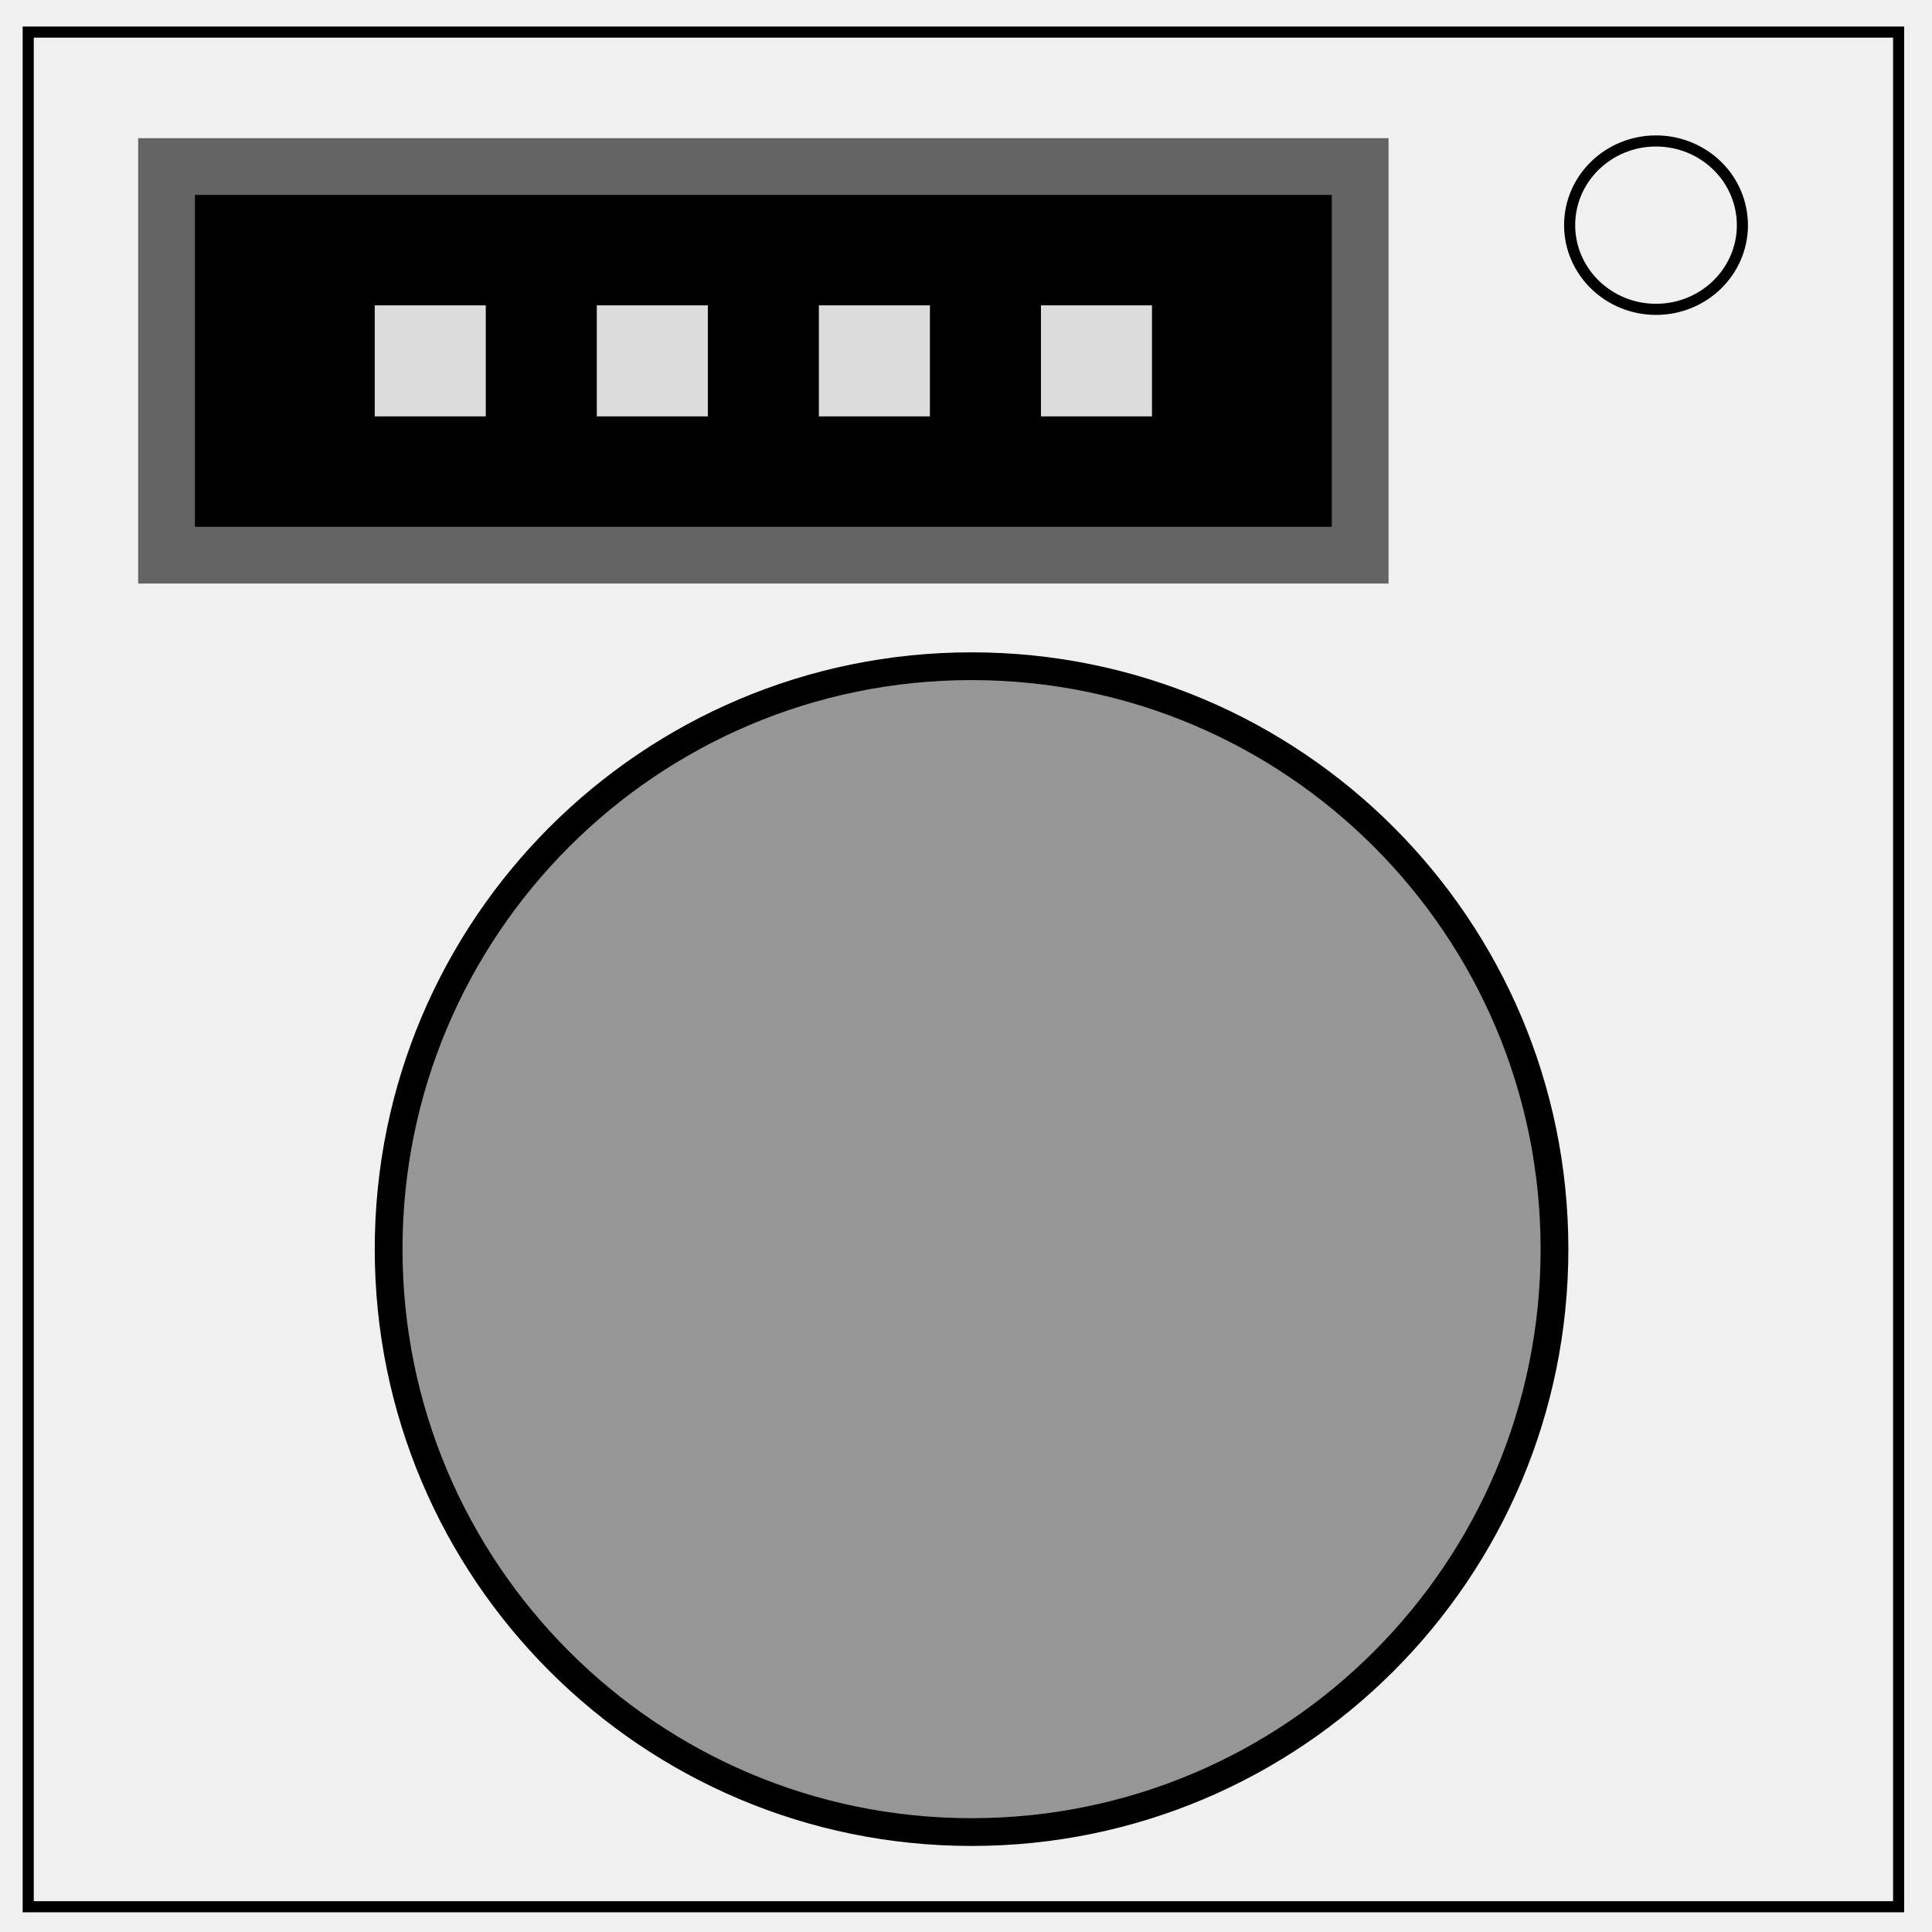
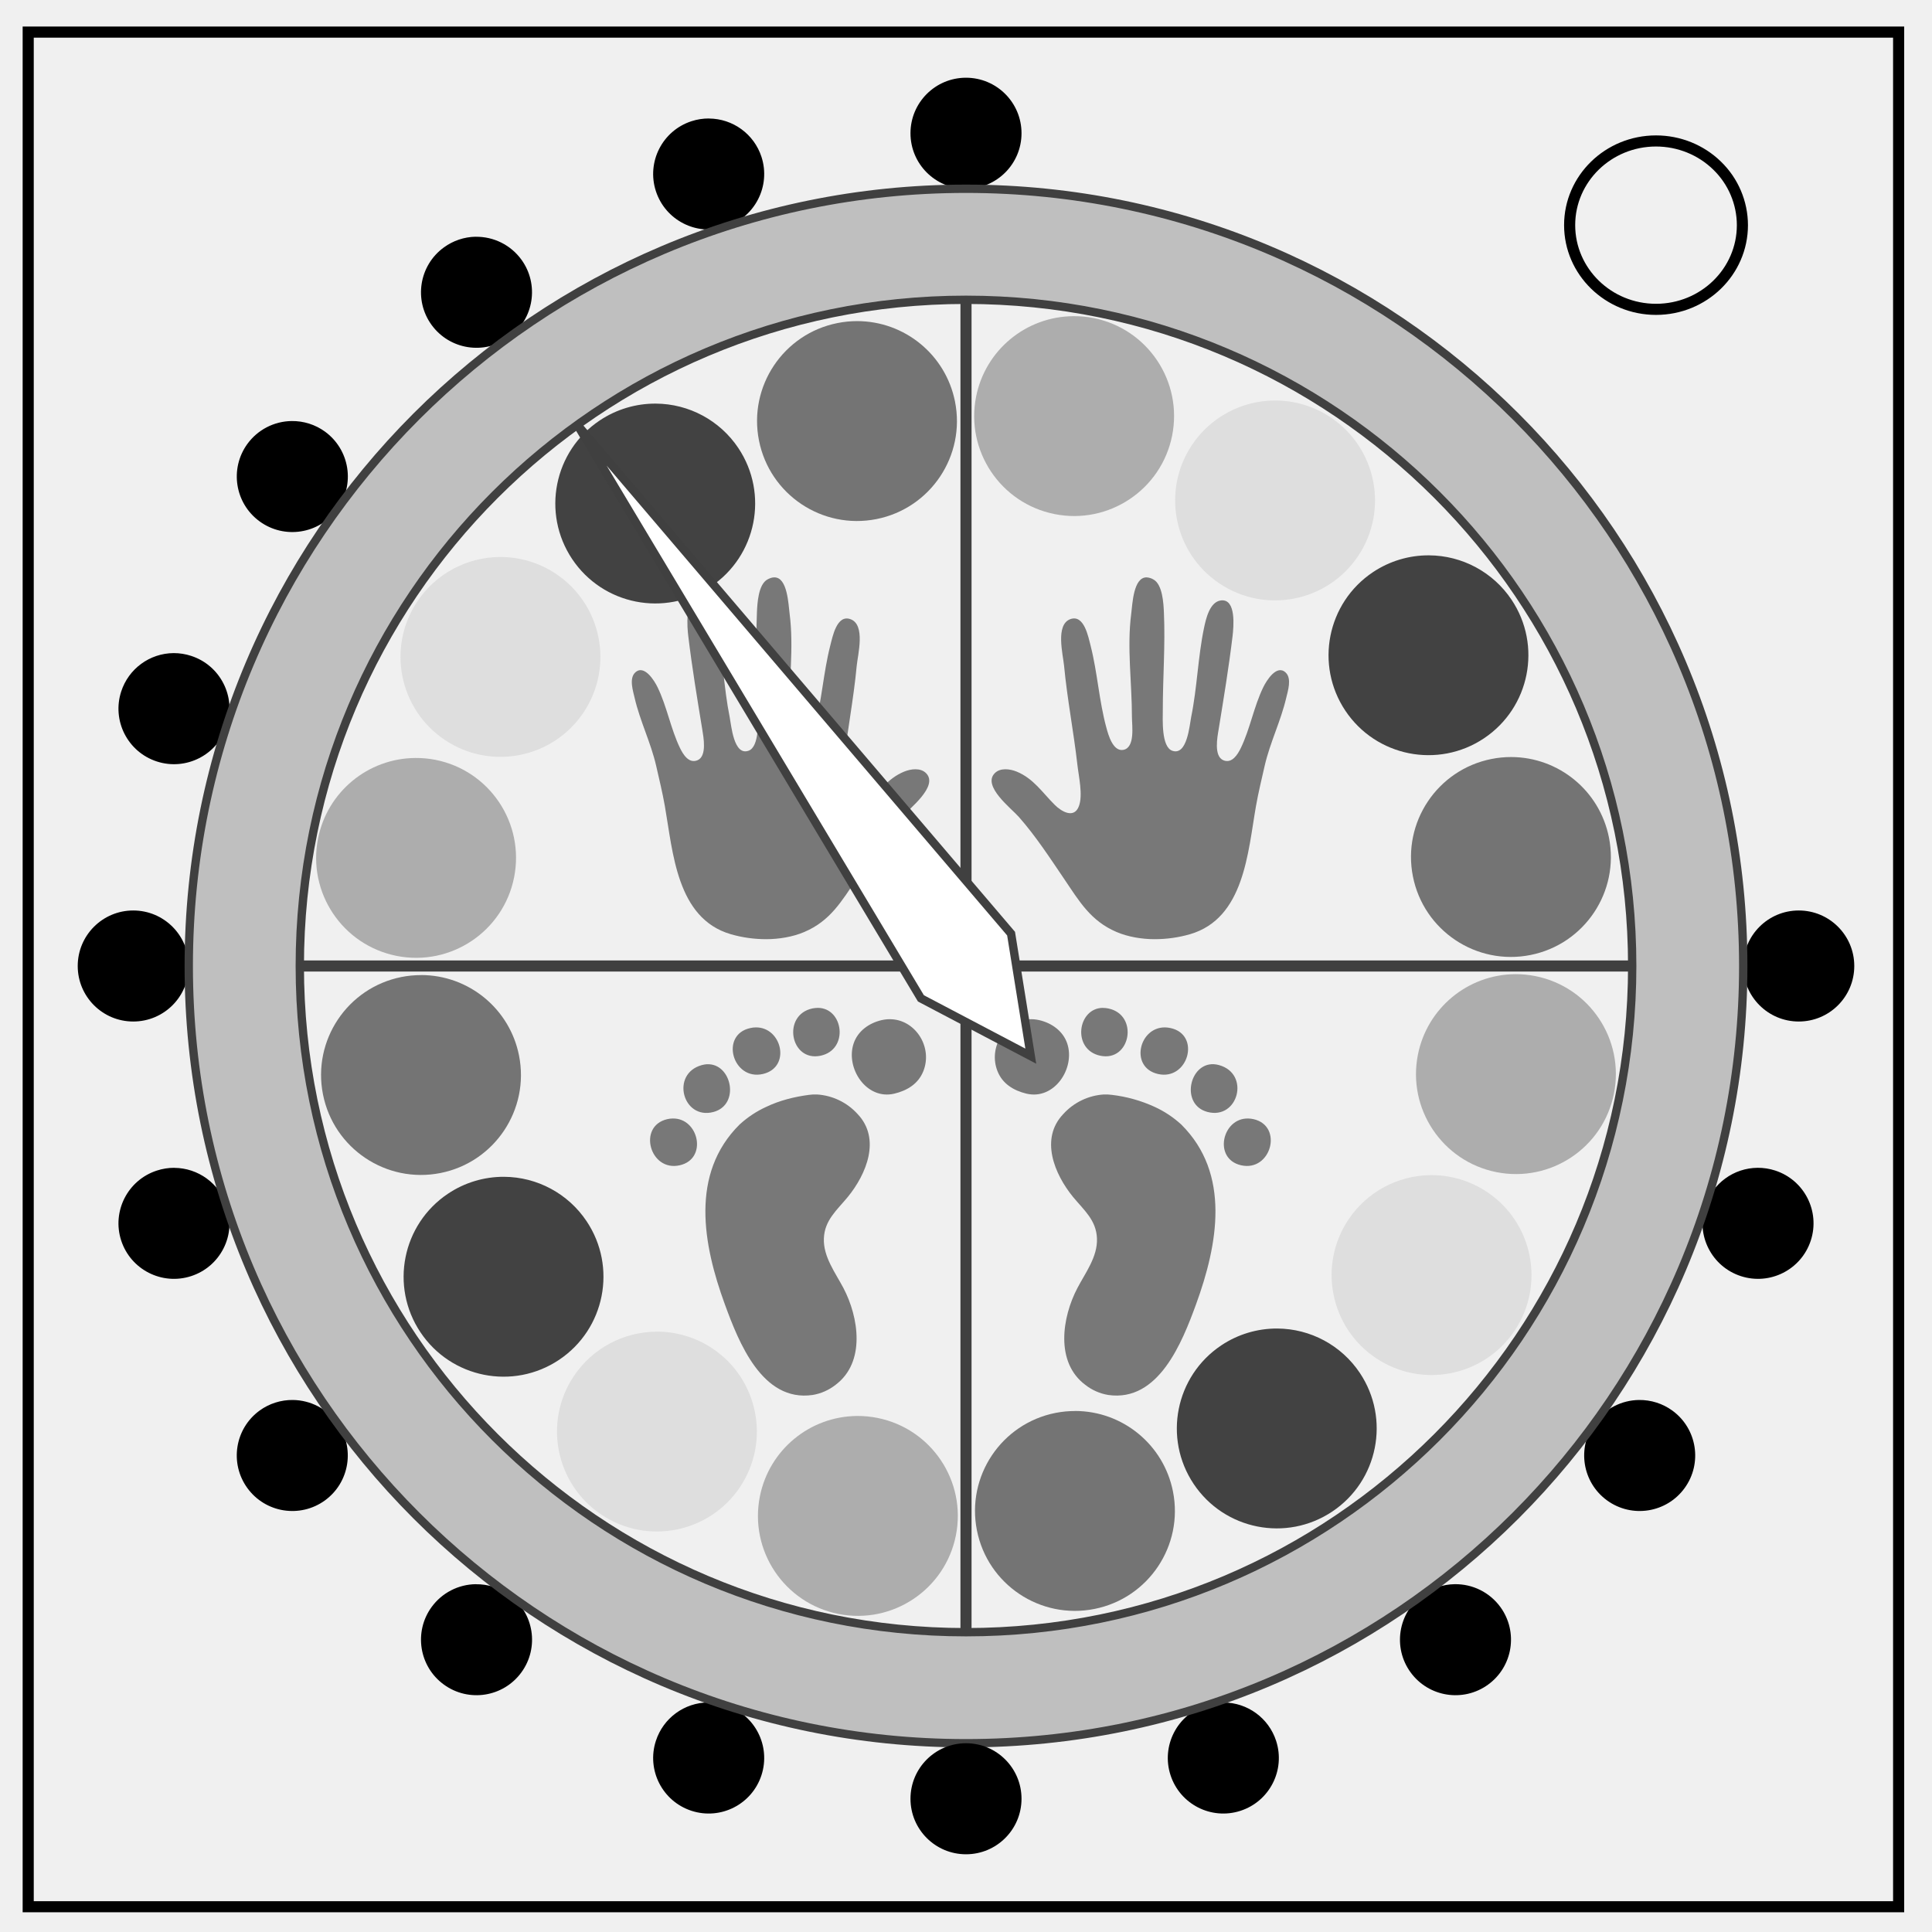
<svg xmlns="http://www.w3.org/2000/svg" fill="none" viewBox="0 0 348 348">
-   <path stroke="#000" stroke-width="2" d="M5.08 5.78h336.91v337.67H5.08z" />
-   <path stroke="#000" stroke-width="2" d="M282.73 40.55c0-8.37 6.97-15.16 15.56-15.16 4.13 0 8.09 1.6 11 4.44a14.97 14.97 0 014.56 10.72c0 8.38-6.96 15.17-15.56 15.17-8.59 0-15.56-6.8-15.56-15.17z" />
-   <path stroke="#000" stroke-width="10" d="M140 190l35 80 35-80" />
-   <path fill="#000" stroke="#646464" stroke-width="10.22" d="M30 30h215v70H30z" />
-   <circle cx="175" cy="225" r="105" fill="#969696" stroke="#000" stroke-width="5" />
-   <path fill="#dcdcdc" d="M67.5 55h20v20h-20zm40 0h20v20h-20zm40 0h20v20h-20zm40 0h20v20h-20z" />
+   <path stroke="#000" stroke-width="2" d="M282.73 40.55c0-8.37 6.97-15.16 15.56-15.16 4.13 0 8.09 1.6 11 4.44a14.96 14.96 0 0 1 4.56 10.72c0 8.38-6.96 15.17-15.56 15.17-8.59 0-15.56-6.8-15.56-15.17zM5.08 5.78h336.91v337.67H5.08Z" />
+   <path fill="#000" d="M220.4 306.65a10 10 0 0 0-3.14.5 10 10 0 0 0-6.42 12.6 10 10 0 0 0 12.6 6.42 10 10 0 0 0 6.42-12.6 10 10 0 0 0-9.46-6.91zM127.58 306.65a10 10 0 0 0-9.44 6.92 10 10 0 0 0 6.42 12.6 10 10 0 0 0 12.6-6.42 10 10 0 0 0-6.42-12.6 10 10 0 0 0-3.16-.5zM262 285.35a10 10 0 0 0-5.71 1.91 10 10 0 0 0-2.21 13.97 10 10 0 0 0 13.96 2.21 10 10 0 0 0 2.22-13.97 10 10 0 0 0-8.26-4.12zM85.71 285.35a10 10 0 0 0-7.97 4.12 10 10 0 0 0 2.22 13.97 10 10 0 0 0 13.96-2.21 10 10 0 0 0-2.2-13.97 10 10 0 0 0-6-1.9zM295.23 252.17a10 10 0 0 0-7.97 4.12 10 10 0 0 0 2.21 13.97 10 10 0 0 0 13.97-2.22 10 10 0 0 0-2.21-13.96 10 10 0 0 0-6-1.91zM52.75 252.17a10 10 0 0 0-5.98 1.9 10 10 0 0 0-2.21 13.97 10 10 0 0 0 13.97 2.22 10 10 0 0 0 2.2-13.97 10 10 0 0 0-7.98-4.12zM316.59 210.35a10 10 0 0 0-9.44 6.91 10 10 0 0 0 6.42 12.6 10 10 0 0 0 12.6-6.42 10 10 0 0 0-6.42-12.6 10 10 0 0 0-3.16-.49zM31.39 210.35a10 10 0 0 0-3.14.5 10 10 0 0 0-6.42 12.6 10 10 0 0 0 12.6 6.41 10 10 0 0 0 6.42-12.6 10 10 0 0 0-9.46-6.9zM323.98 164a10 10 0 0 0-9.98 10 10 10 0 0 0 10 10 10 10 0 0 0 10-10 10 10 0 0 0-10-10 10 10 0 0 0-.02 0zM23.98 164A10 10 0 0 0 14 174a10 10 0 0 0 10 10 10 10 0 0 0 10-10 10 10 0 0 0-10-10 10 10 0 0 0-.02 0ZM31.27 117.64a10 10 0 0 0-9.44 6.92 10 10 0 0 0 6.42 12.6 10 10 0 0 0 12.6-6.42 10 10 0 0 0-6.42-12.6 10 10 0 0 0-3.16-.5zM52.53 75.84a10 10 0 0 0-7.97 4.12 10 10 0 0 0 2.21 13.96 10 10 0 0 0 13.97-2.2 10 10 0 0 0-2.21-13.98 10 10 0 0 0-6-1.9zM85.67 42.64a10 10 0 0 0-5.71 1.92 10 10 0 0 0-2.22 13.97 10 10 0 0 0 13.97 2.2 10 10 0 0 0 2.21-13.96 10 10 0 0 0-8.25-4.12zM127.7 21.34a10 10 0 0 0-3.14.49 10 10 0 0 0-6.42 12.6 10 10 0 0 0 12.6 6.42 10 10 0 0 0 6.42-12.6 10 10 0 0 0-9.46-6.9zM173.98 14A10 10 0 0 0 164 24a10 10 0 0 0 10 10 10 10 0 0 0 10-10 10 10 0 0 0-10-10 10 10 0 0 0-.02 0Z" />
+   <path fill="#bfbfbf" stroke="#404040" stroke-width="1.5" d="M173.97 34A140 140 0 0 0 34 174a140 140 0 0 0 140 140 140 140 0 0 0 140-140A140 140 0 0 0 174 34a140 140 0 0 0-.03 0zm.03 20a120 120 0 0 1 120 120 120 120 0 0 1-120 120A120 120 0 0 1 54 174 120 120 0 0 1 174 54z" />
+   <path stroke="#404040" stroke-width="2" d="M54 174h240M174 54v240" />
+   <path fill="#787878" d="M139.45 104c-.35 0-.74.12-1.19.36-1.67.89-1.85 4.31-1.92 5.98-.26 5.85.2 11.7.2 17.54 0 1.69.29 6.66-1.72 7.35-2.67.93-3.09-4.58-3.39-6.08-1.07-5.3-1.21-10.75-2.31-16.03-.34-1.6-1.01-4.72-3.06-4.97-2.8-.33-2.27 4.86-2.08 6.47.67 5.57 1.59 11.14 2.5 16.68.23 1.43.92 4.93-.87 5.65-1.55.62-2.57-1.07-3.13-2.22-1.68-3.5-2.33-7.4-4.02-10.91-.59-1.23-2.45-4.24-4.07-2.66-1.1 1.07-.36 3.31-.07 4.58.96 4.15 2.92 8.04 3.87 12.2.55 2.41 1.14 4.82 1.57 7.27 1.46 8.29 2.1 20.2 11.86 23.06 2.1.61 4.24.9 6.42.9 2.24 0 4.78-.41 6.84-1.3 4.7-2 6.73-5.57 9.46-9.6 2.57-3.8 5.1-7.68 8.14-11.13 1.36-1.53 6.59-5.53 4.35-7.85-1-1.04-2.76-.8-3.98-.3-3.02 1.24-4.63 3.78-6.85 6-1.18 1.17-3.48 2.56-4.35.21-.74-1.98.05-5.41.28-7.48.67-5.92 1.83-11.83 2.38-17.75.2-2.06 1.62-7.42-1.09-8.43-2.5-.94-3.26 3.18-3.68 4.79-1.24 4.86-1.5 9.9-2.83 14.76-.37 1.32-1.22 4.38-3.1 3.96-2.11-.46-1.5-4.35-1.5-5.89 0-6.08.9-12.58.12-18.6-.22-1.66-.37-6.62-2.78-6.56zm67.1 0c-2.42-.06-2.57 4.9-2.79 6.55-.79 6.03.13 12.53.13 18.61 0 1.54.6 5.43-1.5 5.9-1.9.4-2.74-2.65-3.1-3.97-1.33-4.86-1.6-9.9-2.84-14.76-.42-1.61-1.17-5.73-3.68-4.8-2.7 1.02-1.29 6.38-1.1 8.44.56 5.92 1.72 11.83 2.39 17.75.23 2.07 1.03 5.5.28 7.48-.87 2.35-3.17.96-4.35-.22-2.22-2.2-3.83-4.75-6.85-5.99-1.22-.5-2.98-.74-3.98.3-2.24 2.32 3 6.32 4.35 7.85 3.04 3.45 5.57 7.34 8.14 11.13 2.73 4.03 4.77 7.6 9.46 9.6 2.06.89 4.6 1.3 6.84 1.3 2.18 0 4.31-.29 6.42-.9 9.77-2.87 10.4-14.77 11.86-23.06.43-2.45 1.02-4.86 1.57-7.28.95-4.15 2.9-8.04 3.87-12.19.3-1.27 1.04-3.5-.07-4.58-1.62-1.58-3.48 1.43-4.07 2.66-1.7 3.51-2.34 7.41-4.02 10.9-.56 1.16-1.58 2.85-3.13 2.23-1.79-.72-1.1-4.22-.86-5.65.9-5.54 1.82-11.1 2.49-16.68.19-1.61.71-6.8-2.08-6.47-2.05.25-2.72 3.36-3.06 4.97-1.1 5.28-1.23 10.74-2.31 16.03-.3 1.5-.72 7.01-3.4 6.08-2-.7-1.71-5.66-1.71-7.35 0-5.83.46-11.7.2-17.54-.07-1.67-.25-5.1-1.92-5.98a2.67 2.67 0 0 0-1.19-.36zm-59.23 77.54c-.3 0-.63.04-.97.1-5.54 1.16-4.02 9.68 1.46 8.52 5.14-1.1 4.12-8.6-.49-8.62zm51.35 0c-4.6.01-5.63 7.53-.49 8.62 5.48 1.16 7-7.36 1.46-8.51a4.7 4.7 0 0 0-.97-.1zm-37.95 2.06c-.61-.05-1.26 0-1.92.15-2.25.52-4.3 1.96-5.05 4.23-1.47 4.42 2.31 10.22 7.35 9.01 2.3-.55 4.3-1.76 5.21-4.03 1.7-4.24-1.26-9.05-5.59-9.36zm24.55 0c-4.33.3-7.29 5.12-5.59 9.36.9 2.27 2.92 3.48 5.2 4.03 5.05 1.21 8.83-4.59 7.36-9.01-.75-2.27-2.8-3.71-5.05-4.23-.66-.15-1.3-.2-1.92-.15zm-49.15 1.46c-.32 0-.64.04-.98.12-5.53 1.2-3.17 9.53 2.28 8.27 5.14-1.2 3.42-8.47-1.3-8.39zm73.75 0c-4.72-.08-6.44 7.2-1.3 8.39 5.45 1.26 7.8-7.07 2.28-8.27a4.95 4.95 0 0 0-.98-.12zm-82.53 6.63c-.3.02-.6.07-.93.16-5.66 1.56-3.46 9.9 2.08 8.45 4.9-1.29 3.31-8.84-1.15-8.6zm91.3 0c-4.45-.23-6.04 7.32-1.14 8.6 5.54 1.46 7.74-6.88 2.08-8.44a4.33 4.33 0 0 0-.93-.16zm-71.5 5.45c-.46-.02-.93 0-1.41.07-2.62.34-5.28 1-7.69 2.15a18.46 18.46 0 0 0-4.83 3.2c-8.93 8.86-6.59 21.6-2.65 32.37 2.5 6.85 6.73 17.65 15.8 16.34a9.08 9.08 0 0 0 4.15-1.83c5.45-4.08 4.16-12.2 1.42-17.42-1.44-2.74-3.66-5.65-3.53-8.94.12-3.3 2.36-5.11 4.3-7.47 3.35-4.09 6.03-10.49 1.76-14.96a10.77 10.77 0 0 0-7.32-3.51zm51.7 0a10.77 10.77 0 0 0-7.31 3.52c-4.27 4.46-1.59 10.86 1.76 14.95 1.94 2.36 4.18 4.16 4.3 7.47.13 3.3-2.1 6.2-3.53 8.94-2.74 5.22-4.03 13.34 1.42 17.42a9.08 9.08 0 0 0 4.16 1.83c9.06 1.3 13.3-9.5 15.8-16.34 3.93-10.78 6.27-23.51-2.66-32.37a18.46 18.46 0 0 0-4.83-3.2 25.67 25.67 0 0 0-7.69-2.15 8.82 8.82 0 0 0-1.41-.07zm-77.68 4.33c-.32 0-.64.04-.98.12-5.4 1.25-3.13 9.55 2.28 8.3 5.06-1.17 3.39-8.54-1.3-8.42zm103.67 0c-4.69-.12-6.36 7.25-1.3 8.42 5.41 1.25 7.68-7.05 2.28-8.3a4.86 4.86 0 0 0-.98-.12z" />
+   <path fill="#adadad" d="M193.35 56.95a18 18 0 0 0-17.53 14.49 18 18 0 0 0 14.14 21.16 18 18 0 0 0 21.17-14.14 18 18 0 0 0-14.15-21.17 18 18 0 0 0-3.63-.34zM74.82 136.53a18 18 0 0 0-17.53 14.49 18 18 0 0 0 14.15 21.16 18 18 0 0 0 21.16-14.14 18 18 0 0 0-14.14-21.17 18 18 0 0 0-3.64-.34zm198.1 38.94a18 18 0 0 0-17.52 14.5 18 18 0 0 0 14.14 21.16 18 18 0 0 0 21.17-14.15 18 18 0 0 0-14.15-21.16 18 18 0 0 0-3.63-.35zM154.4 255.05a18 18 0 0 0-17.53 14.5 18 18 0 0 0 14.15 21.16 18 18 0 0 0 21.16-14.15 18 18 0 0 0-14.14-21.16 18 18 0 0 0-3.64-.35z" />
+   <path fill="#dedede" d="M229.48 72.14a18 18 0 0 0-14.77 8 18 18 0 0 0 4.96 24.97 18 18 0 0 0 24.97-4.97 18 18 0 0 0-4.97-24.97 18 18 0 0 0-10.19-3.03zM89.95 100.33a18 18 0 0 0-14.78 8 18 18 0 0 0 4.97 24.96 18 18 0 0 0 24.97-4.96 18 18 0 0 0-4.97-24.97 18 18 0 0 0-10.2-3.03zm167.72 111.34a18 18 0 0 0-14.78 8 18 18 0 0 0 4.97 24.97 18 18 0 0 0 24.97-4.97 18 18 0 0 0-4.97-24.96 18 18 0 0 0-10.19-3.04zm-139.53 28.2a18 18 0 0 0-14.78 8 18 18 0 0 0 4.97 24.96 18 18 0 0 0 24.96-4.97 18 18 0 0 0-4.96-24.97 18 18 0 0 0-10.2-3.03z" />
+   <path fill="#424242" d="M118.13 72.7a18 18 0 0 0-10.1 3.03 18 18 0 0 0-4.97 24.97 18 18 0 0 0 24.97 4.96 18 18 0 0 0 4.96-24.96 18 18 0 0 0-14.87-8zm139.27 27.33a18 18 0 0 0-10.1 3.03 18 18 0 0 0-4.96 24.97 18 18 0 0 0 24.96 4.96 18 18 0 0 0 4.97-24.96 18 18 0 0 0-14.87-8zM90.8 211.97a18 18 0 0 0-10.1 3.04 18 18 0 0 0-4.97 24.96 18 18 0 0 0 24.97 4.97 18 18 0 0 0 4.96-24.97 18 18 0 0 0-14.86-8zm139.27 27.33a18 18 0 0 0-10.1 3.04 18 18 0 0 0-4.96 24.96 18 18 0 0 0 24.96 4.97 18 18 0 0 0 4.97-24.97 18 18 0 0 0-14.87-8z" />
+   <path fill="#747474" d="M154.4 57.84a18 18 0 0 0-3.55.35 18 18 0 0 0-14.14 21.16 18 18 0 0 0 21.16 14.15 18 18 0 0 0 14.15-21.17 18 18 0 0 0-17.62-14.49zm117.8 78.52a18 18 0 0 0-3.55.35 18 18 0 0 0-14.15 21.16 18 18 0 0 0 21.17 14.15 18 18 0 0 0 14.14-21.17 18 18 0 0 0-17.62-14.49zM75.87 175.64a18 18 0 0 0-3.55.34 18 18 0 0 0-14.14 21.17 18 18 0 0 0 21.16 14.14 18 18 0 0 0 14.15-21.16 18 18 0 0 0-17.63-14.5zm117.79 78.52a18 18 0 0 0-3.54.34 18 18 0 0 0-14.15 21.17 18 18 0 0 0 21.17 14.14 18 18 0 0 0 14.14-21.16 18 18 0 0 0-17.62-14.5z" />
+   <path fill="#fff" stroke="#404040" stroke-width="1.5" d="m185.67 190.24-3.55-22.07L104 76.53l61.88 103.3Z" />
+   <path fill="#000" d="M174.02 334a10 10 0 0 0 9.98-10 10 10 0 0 0-10-10 10 10 0 0 0-10 10 10 10 0 0 0 10 10 10 10 0 0 0 .02 0z" />
</svg>
